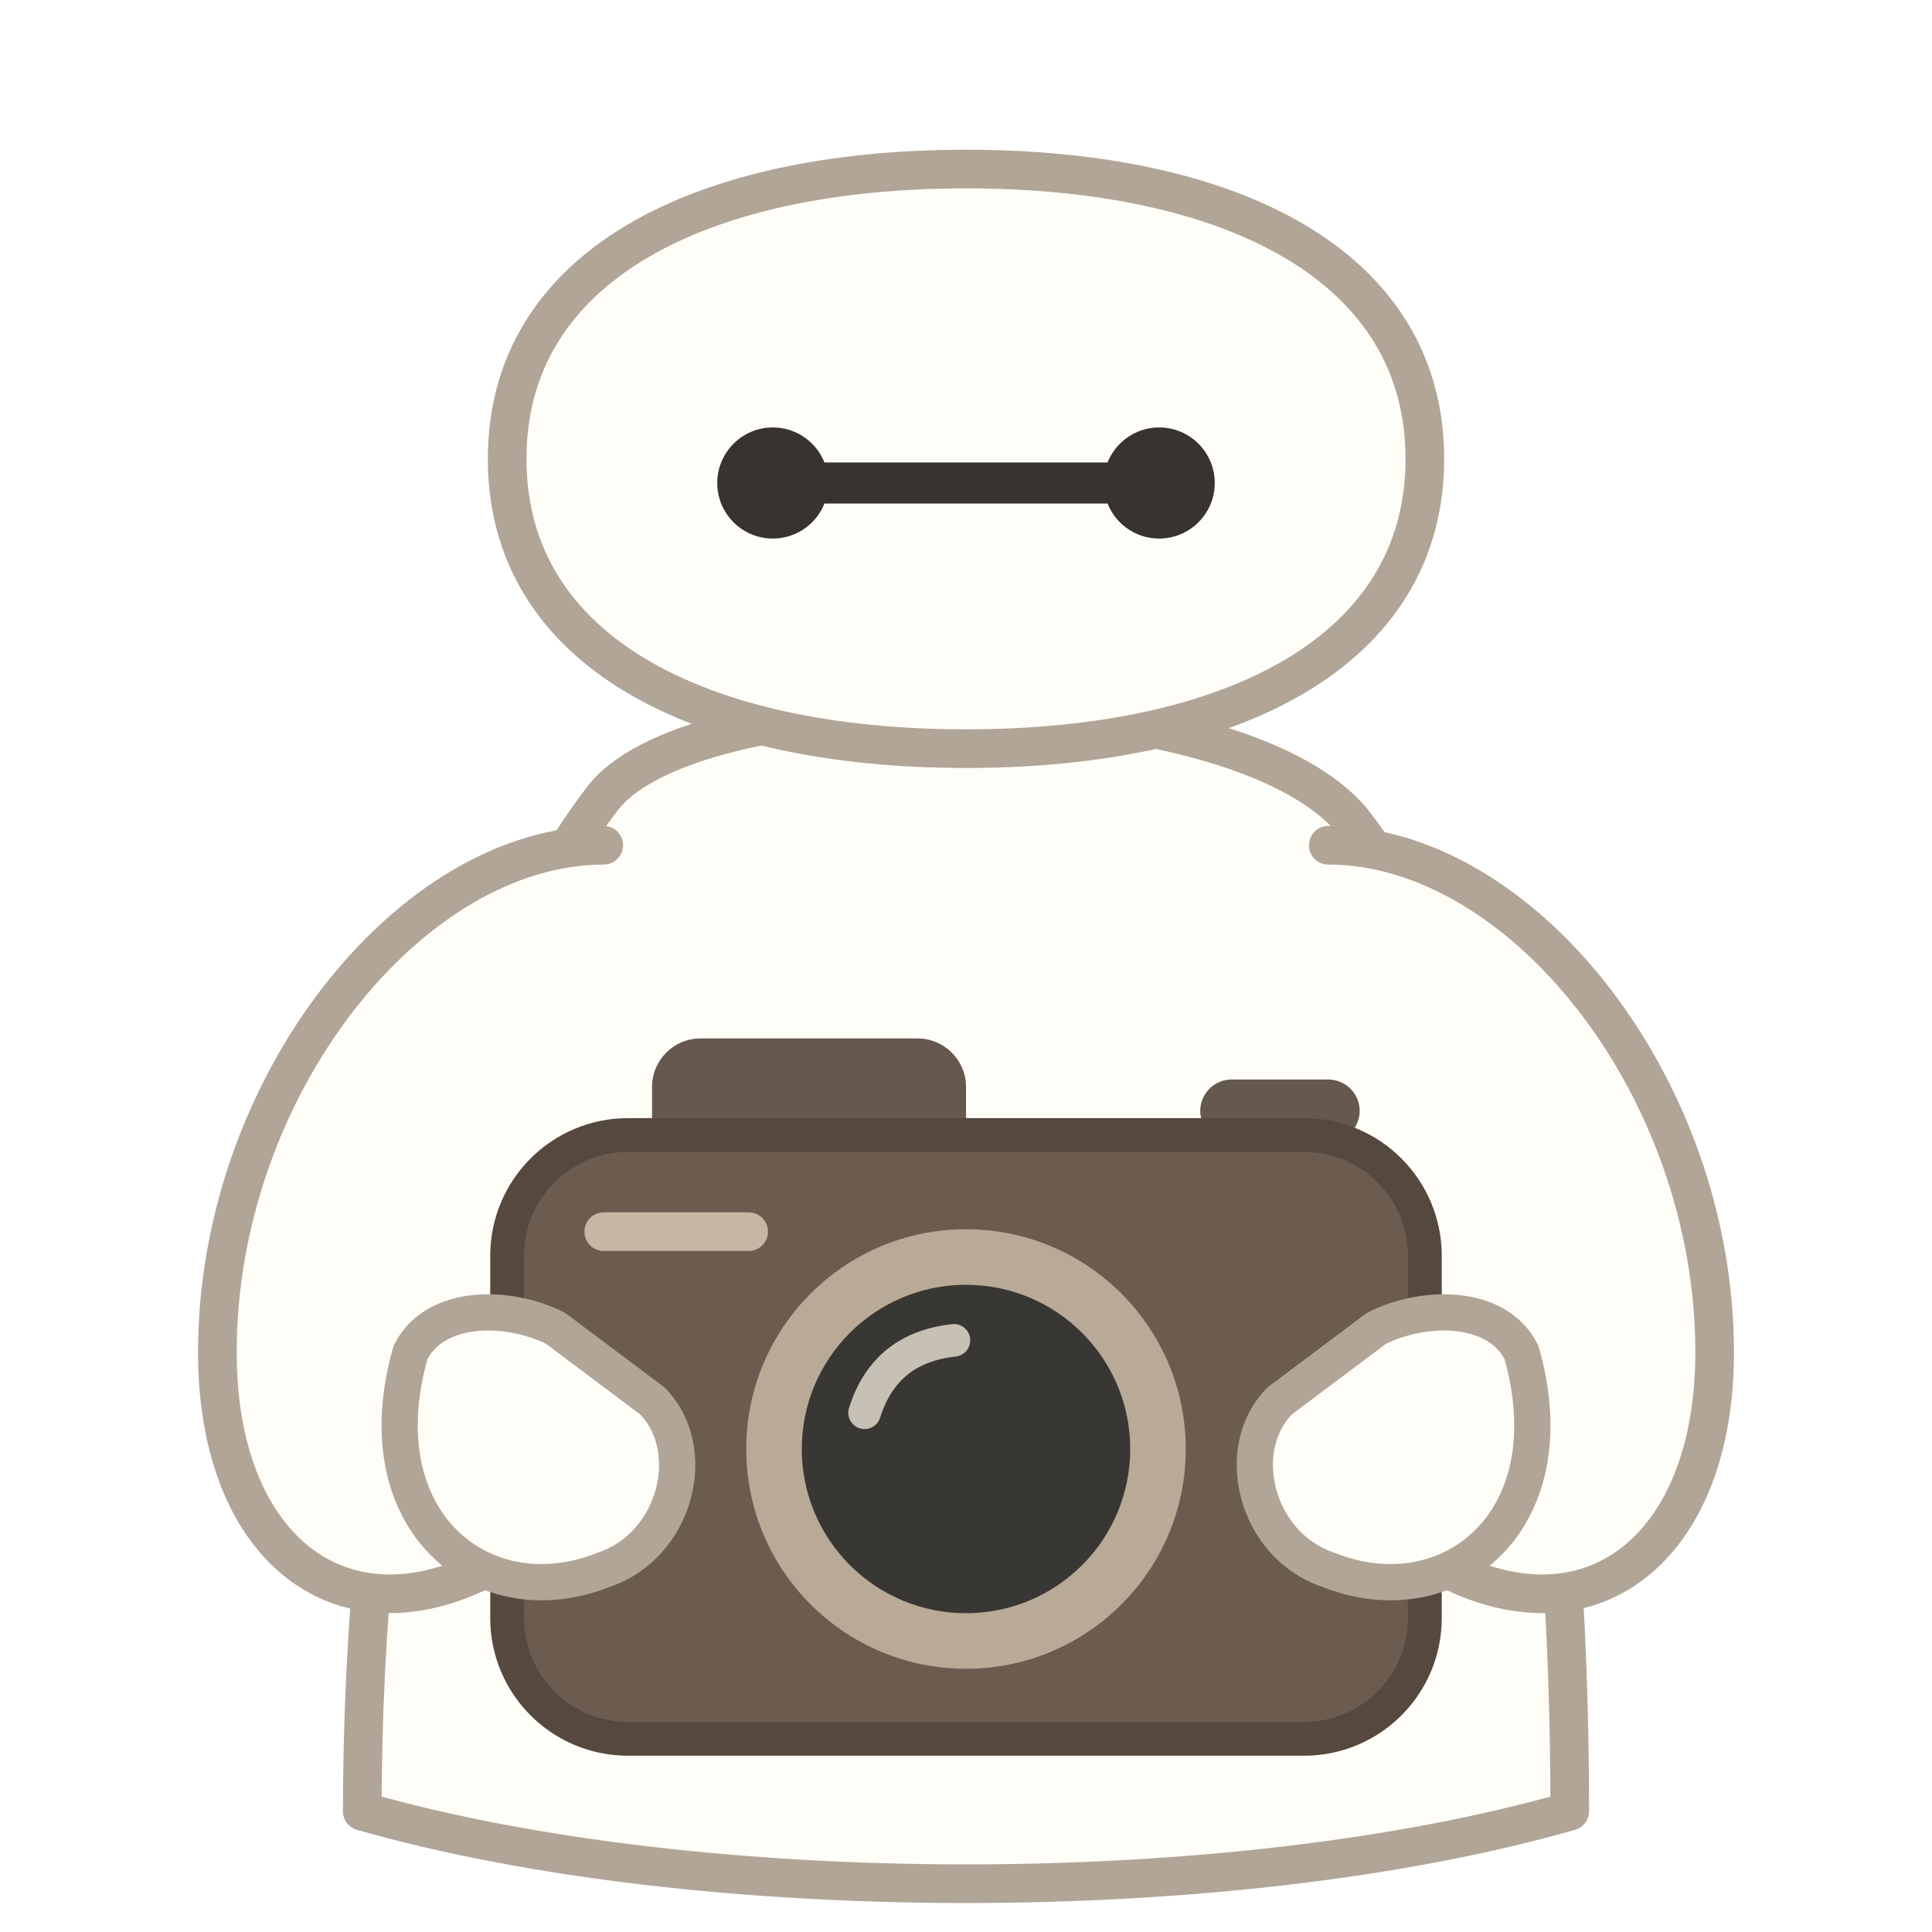
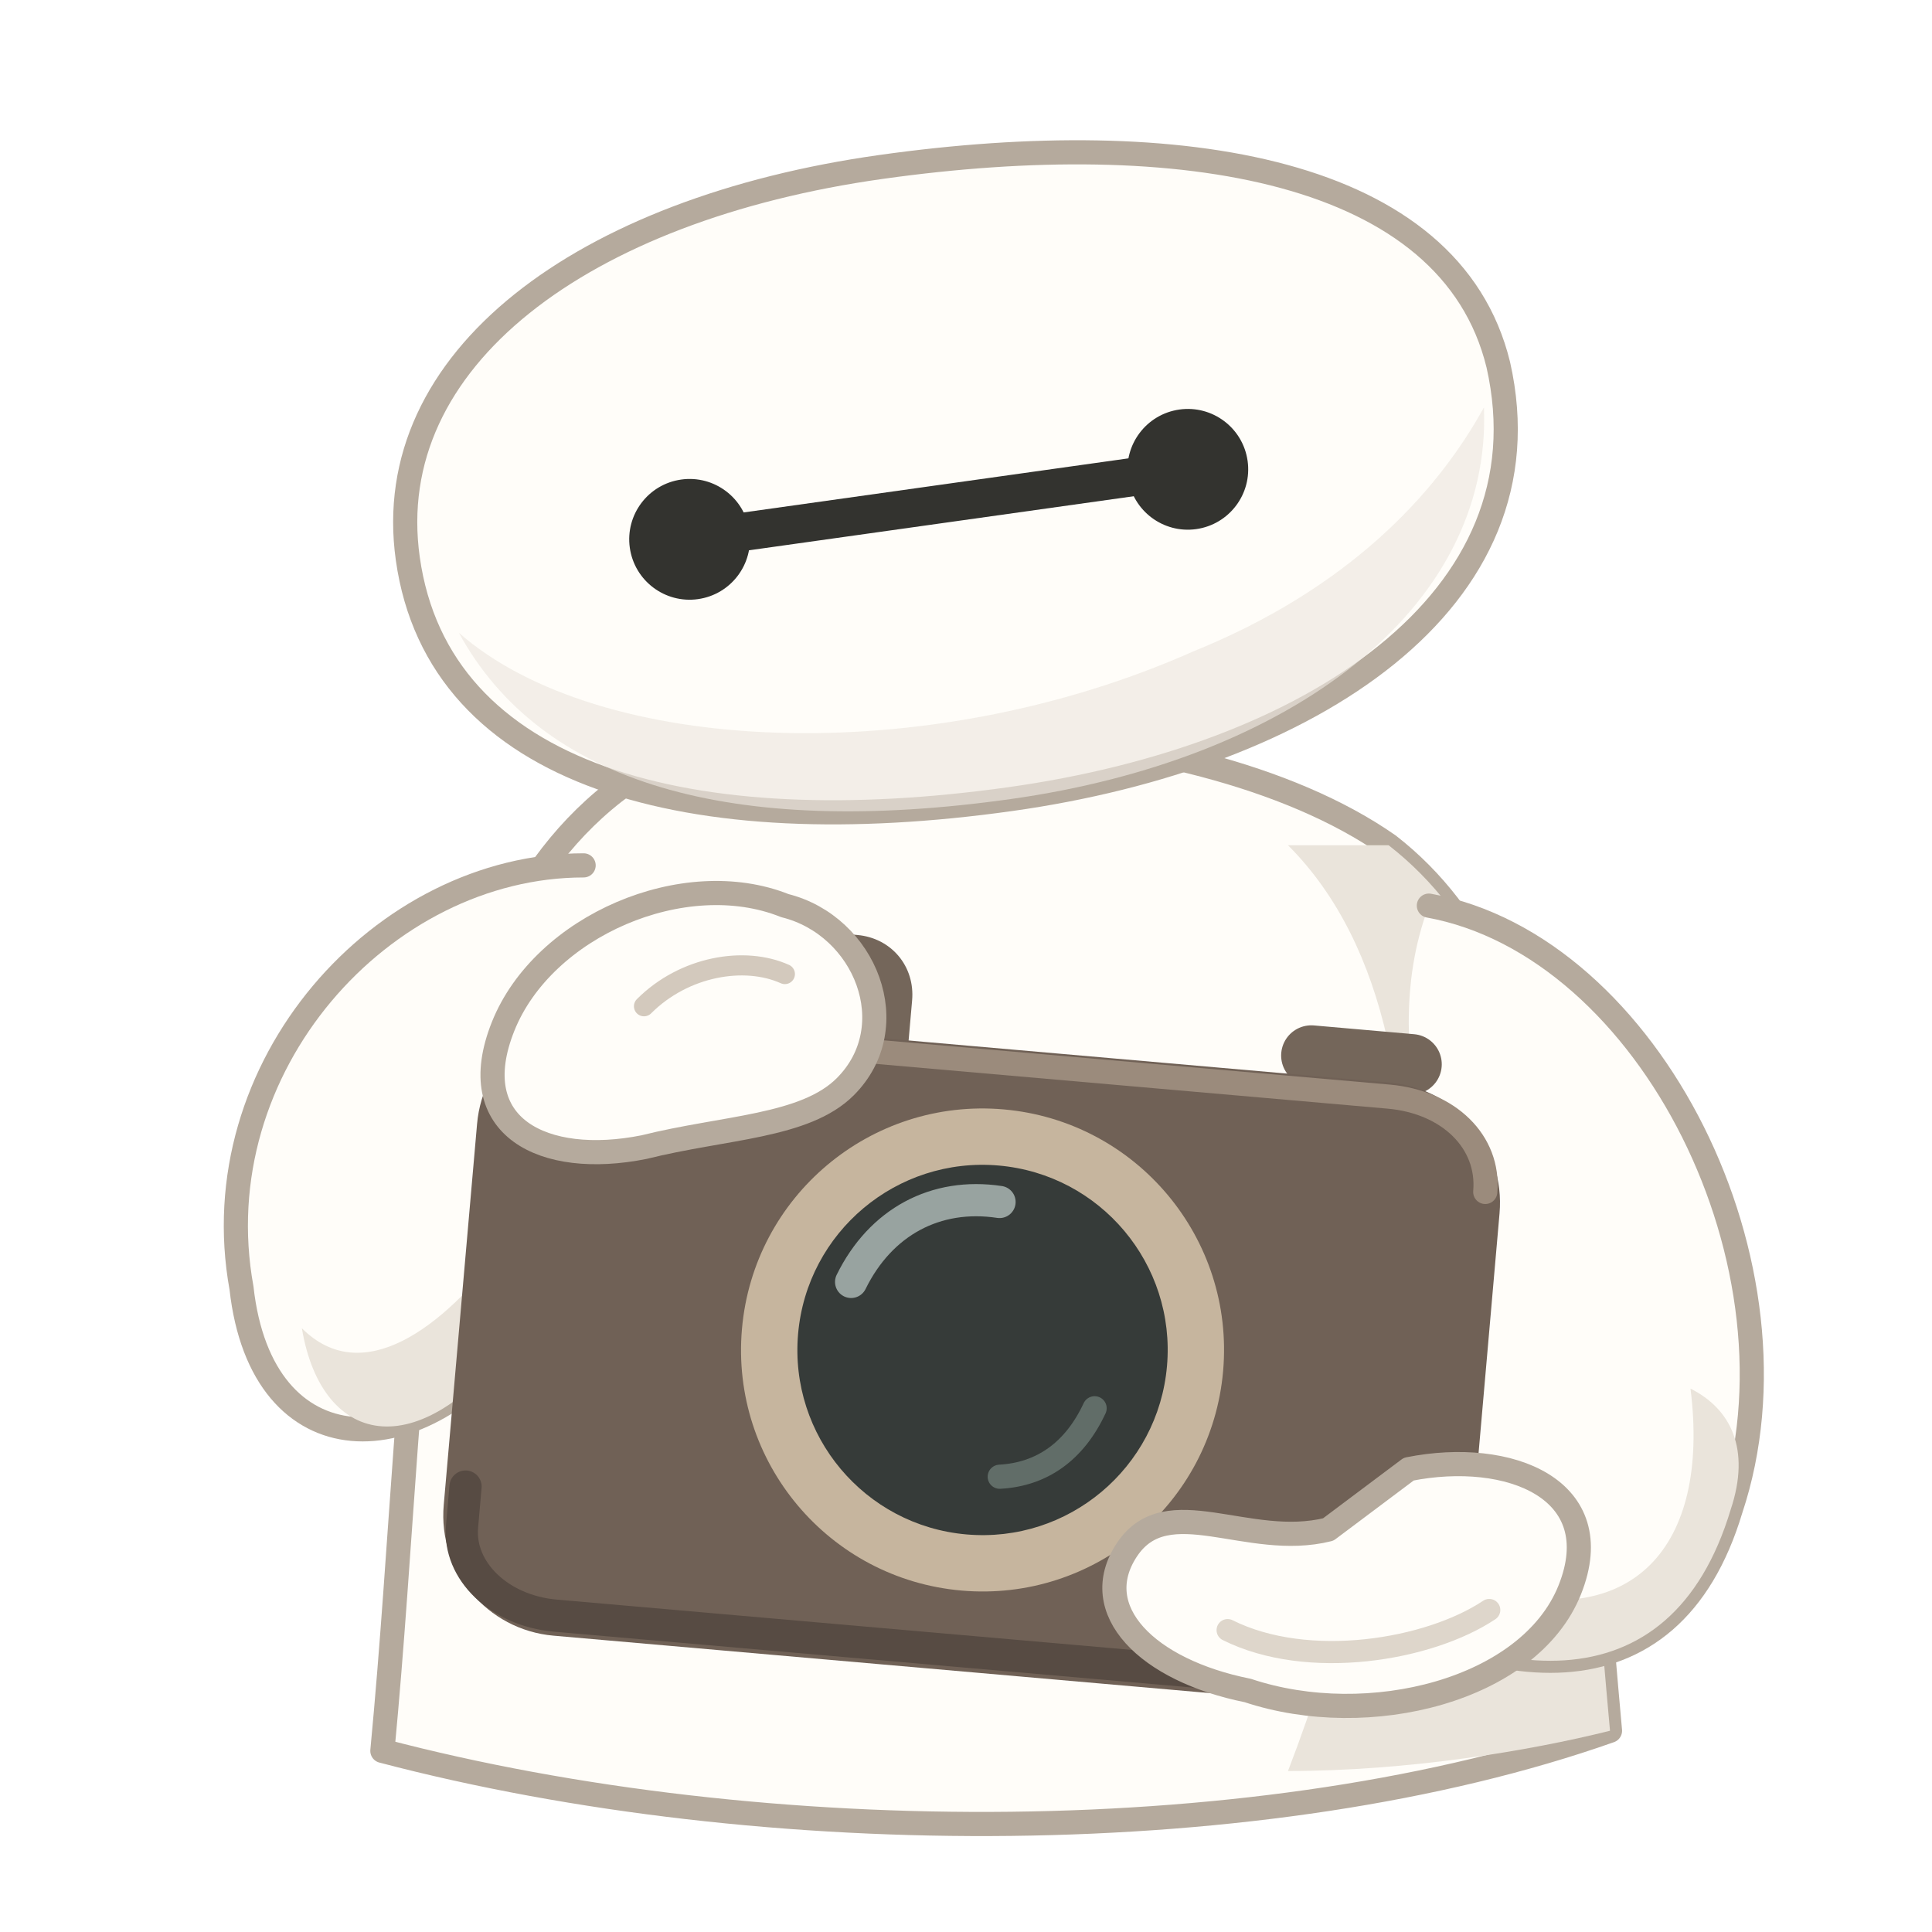
- <svg xmlns="http://www.w3.org/2000/svg" viewBox="0 0 80 80" fill="none">
-   <path d="M25 33C29 28 51 28 56 34C63 43 65 60 65 75C51 79 29 79 15 75C15 60 18 42 25 33Z" fill="#fffdf8" stroke="#b1a597" stroke-width="1.6" stroke-linejoin="round" />
-   <path d="M25 35C17 35 9 45 9 56C9 64 14 68 20 65L28 59" fill="#fffdf8" stroke="#b1a597" stroke-width="1.6" stroke-linecap="round" />
-   <path d="M55 35C63 35 71 45 71 56C71 64 66 68 60 65L52 59" fill="#fffdf8" stroke="#b1a597" stroke-width="1.6" stroke-linecap="round" />
-   <path d="M21 19C21 11 29 7 40 7C51 7 59 11 59 19C59 27 51 31 40 31C29 31 21 27 21 19Z" fill="#fffdf8" stroke="#b1a597" stroke-width="1.6" />
-   <path d="M32 20H48" stroke="#37332f" stroke-width="1.7" />
-   <circle cx="32" cy="20" r="2.3" fill="#37332f" />
-   <circle cx="48" cy="20" r="2.3" fill="#37332f" />
-   <path d="M27 48V45C27 43.9 27.9 43 29 43H38C39.1 43 40 43.9 40 45V48" fill="#65584e" />
-   <path d="M51 46H55" stroke="#65584e" stroke-width="2.6" stroke-linecap="round" />
-   <rect x="21" y="47" width="38" height="25" rx="5" fill="#6c5c50" stroke="#55483e" stroke-width="1.4" />
-   <path d="M25 51H31" stroke="#c6b7a5" stroke-width="1.6" stroke-linecap="round" />
-   <circle cx="40" cy="60" r="9.1" fill="#b9aa97" />
-   <circle cx="40" cy="60" r="6.8" fill="#383734" />
-   <path d="M35.8 58.5C36.4 56.6 37.7 55.7 39.5 55.5" stroke="#c7c0b4" stroke-width="1.35" stroke-linecap="round" />
-   <path d="M17 56C18 54 21 54 23 55L27 58C29 60 28 64 25 65C20 67 15 63 17 56Z" fill="#fffdf8" stroke="#b1a597" stroke-width="1.5" stroke-linejoin="round" />
-   <path d="M63 56C62 54 59 54 57 55L53 58C51 60 52 64 55 65C60 67 65 63 63 56Z" fill="#fffdf8" stroke="#b1a597" stroke-width="1.5" stroke-linejoin="round" />
+ <svg xmlns="http://www.w3.org/2000/svg" viewBox="0 0 96 96" fill="none">
+   <path d="M31 39C38 35 59 35 69 42C78 49 78 64 80 86C63 92 38 92 19 87C21 66 20 47 31 39Z" fill="#fffdf9" stroke="#b5aa9d" stroke-width="1.2" stroke-linejoin="round" />
+   <path d="M64 42C74 52 69 75 64 88C70 88 76 87 80 86C78 64 78 49 69 42Z" fill="#eae4db" />
+   <path d="M29 43C19 43 10 53 12 64C13 73 21 73 26 66L35 56C39 50 35 43 29 43Z" fill="#fffdf9" />
+   <path d="M29 43C19 43 10 53 12 64C13 73 21 73 26 66" stroke="#b5aa9d" stroke-width="1.2" stroke-linecap="round" />
+   <path d="M15 66C18 69 22 66 25 62L31 56L26 66C21 73 16 72 15 66Z" fill="#eae4db" />
+   <path d="M71 45C82 47 90 63 86 75C83 85 74 84 65 78L59 74C55 71 58 66 64 66L70 68C73 60 68 53 71 45Z" fill="#fffdf9" />
+   <path d="M71 45C82 47 90 63 86 75C83 85 74 84 65 78" stroke="#b5aa9d" stroke-width="1.2" stroke-linecap="round" />
+   <path d="M84 69C85 77 81 81 74 79L65 75L65 78C74 84 83 85 86 75C87 72 86 70 84 69Z" fill="#eae4db" />
+   <g transform="rotate(-8 47 24)">
+     <path d="M20 24C20 14 31 8 46 8C61 8 74 12 75 22C76 34 63 40 48 40C32 40 20 35 20 24Z" fill="#fffdf9" stroke="#b5aa9d" stroke-width="1.2" />
+     <path d="M22 28C28 35 44 38 58 34C66 32 71 28 74 24C73 34 62 40 48 40C34 40 25 36 22 28Z" fill="#ece7df" opacity=".65" />
+     <path d="M34 25H59" stroke="#33332f" stroke-width="1.9" stroke-linecap="round" />
+     <circle cx="34" cy="25" r="3" fill="#33332f" />
+     <circle cx="59" cy="25" r="3" fill="#33332f" />
+   </g>
+   <g transform="rotate(5 48 65)">
+     <path d="M29 54V50C29 48.3 30.3 47 32 47H41C42.7 47 44 48.3 44 50V54" fill="#74665a" />
+     <path d="M64 51H69" stroke="#74665a" stroke-width="3" stroke-linecap="round" />
+     <rect x="23" y="52" width="51" height="31" rx="6" fill="#706156" />
+     <path d="M29 52.7H68C71 52.7 73.2 54.5 73.2 57" stroke="#9b8b7c" stroke-width="1.2" stroke-linecap="round" />
+     <path d="M24 76V78C24 80.2 26.2 82 29 82H68C71 82 73 80 73 77V76" stroke="#574b43" stroke-width="1.6" stroke-linecap="round" />
+     <path d="M28 57H34" stroke="#d0c2af" stroke-width="2" stroke-linecap="round" />
+     <circle cx="49" cy="67" r="12" fill="#c6b59e" />
+     <circle cx="49" cy="67" r="9.2" fill="#363b39" />
+     <path d="M42.2 64.2C43.4 61.1 46 59.4 49.2 59.6" stroke="#98a3a0" stroke-width="1.6" stroke-linecap="round" />
+     <path d="M54.8 69.4C54 71.6 52.5 72.9 50.4 73.2" stroke="#616d68" stroke-width="1.2" stroke-linecap="round" />
+   </g>
+   <path d="M25 51C27 46 34 43 39 45C43 46 45 51 42 54C40 56 36 56 32 57C27 58 23 56 25 51Z" fill="#fffdf9" stroke="#b5aa9d" stroke-width="1.2" stroke-linejoin="round" />
+   <path d="M32 50C34 48 37 47.5 39 48.4" stroke="#d3c9bd" stroke-width="1" stroke-linecap="round" />
+   <path d="M70 73C75 72 80 74 78 79C76 84 68 86 62 84C57 83 54 80 56 77C58 74 62 77 66 76L70 73Z" fill="#fffdf9" stroke="#b5aa9d" stroke-width="1.2" stroke-linejoin="round" />
+   <path d="M61 81C65 83 71 82 74 80" stroke="#ded6cb" stroke-width="1.1" stroke-linecap="round" />
</svg>
